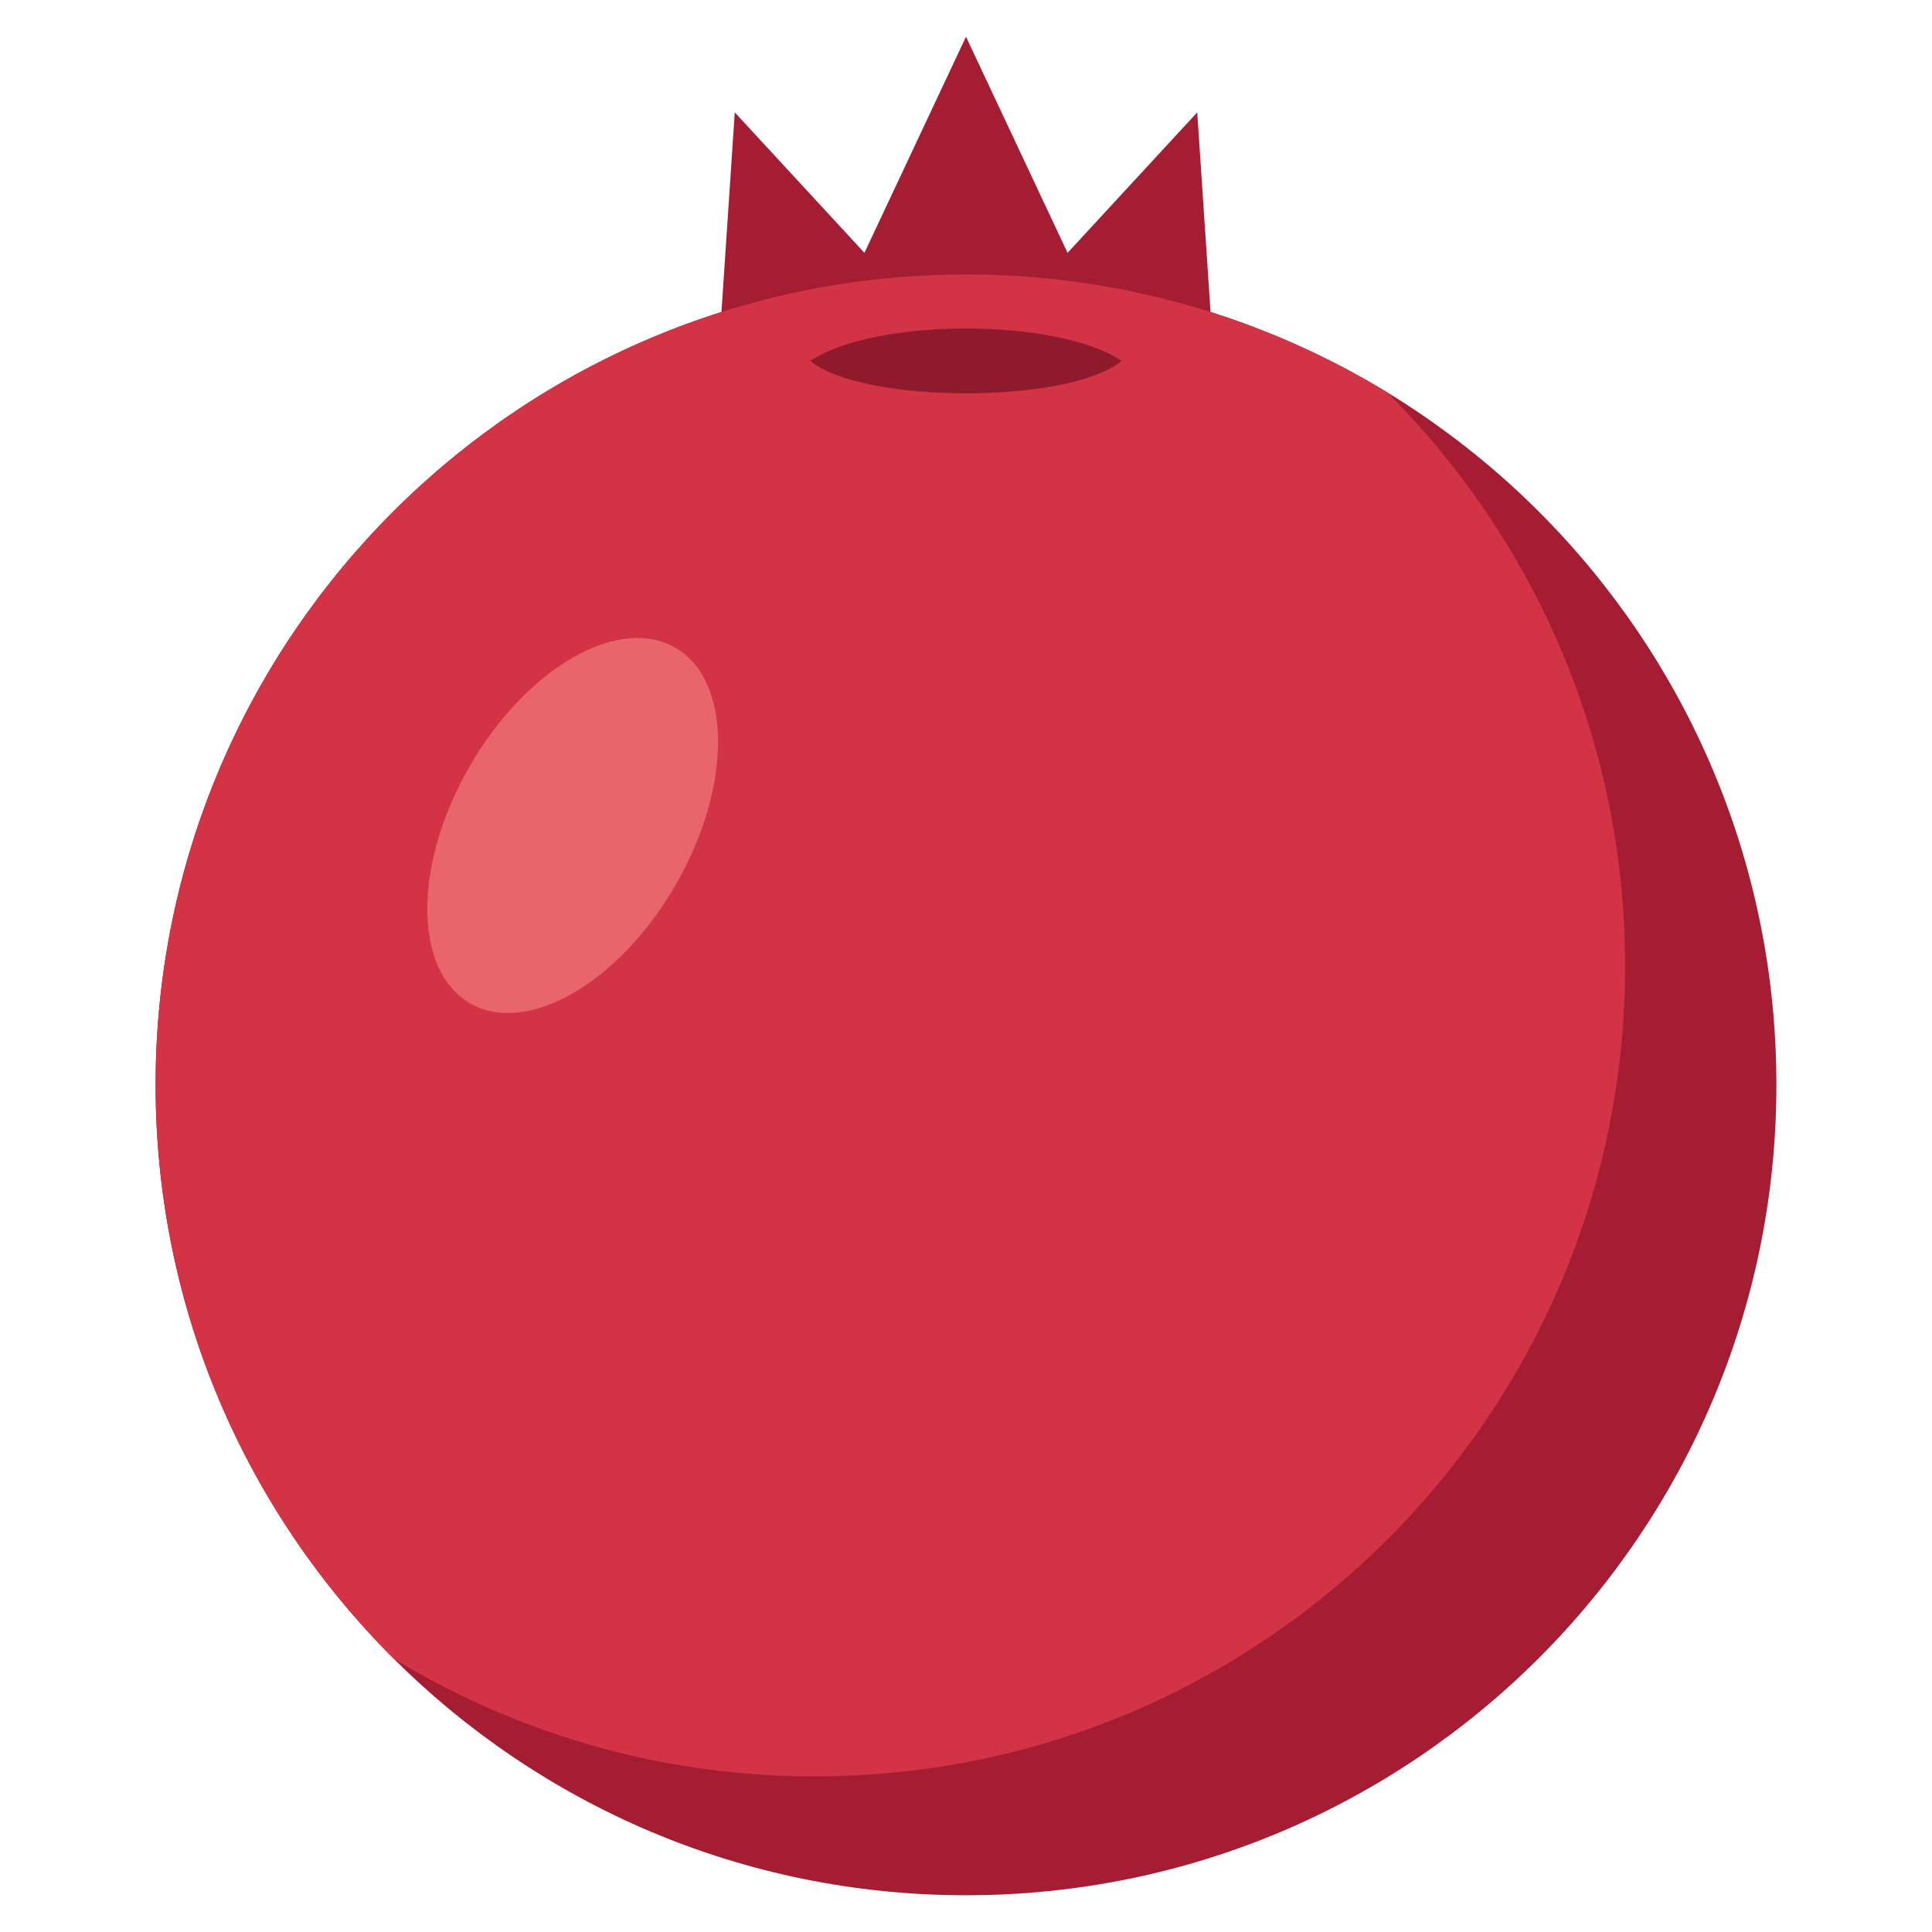
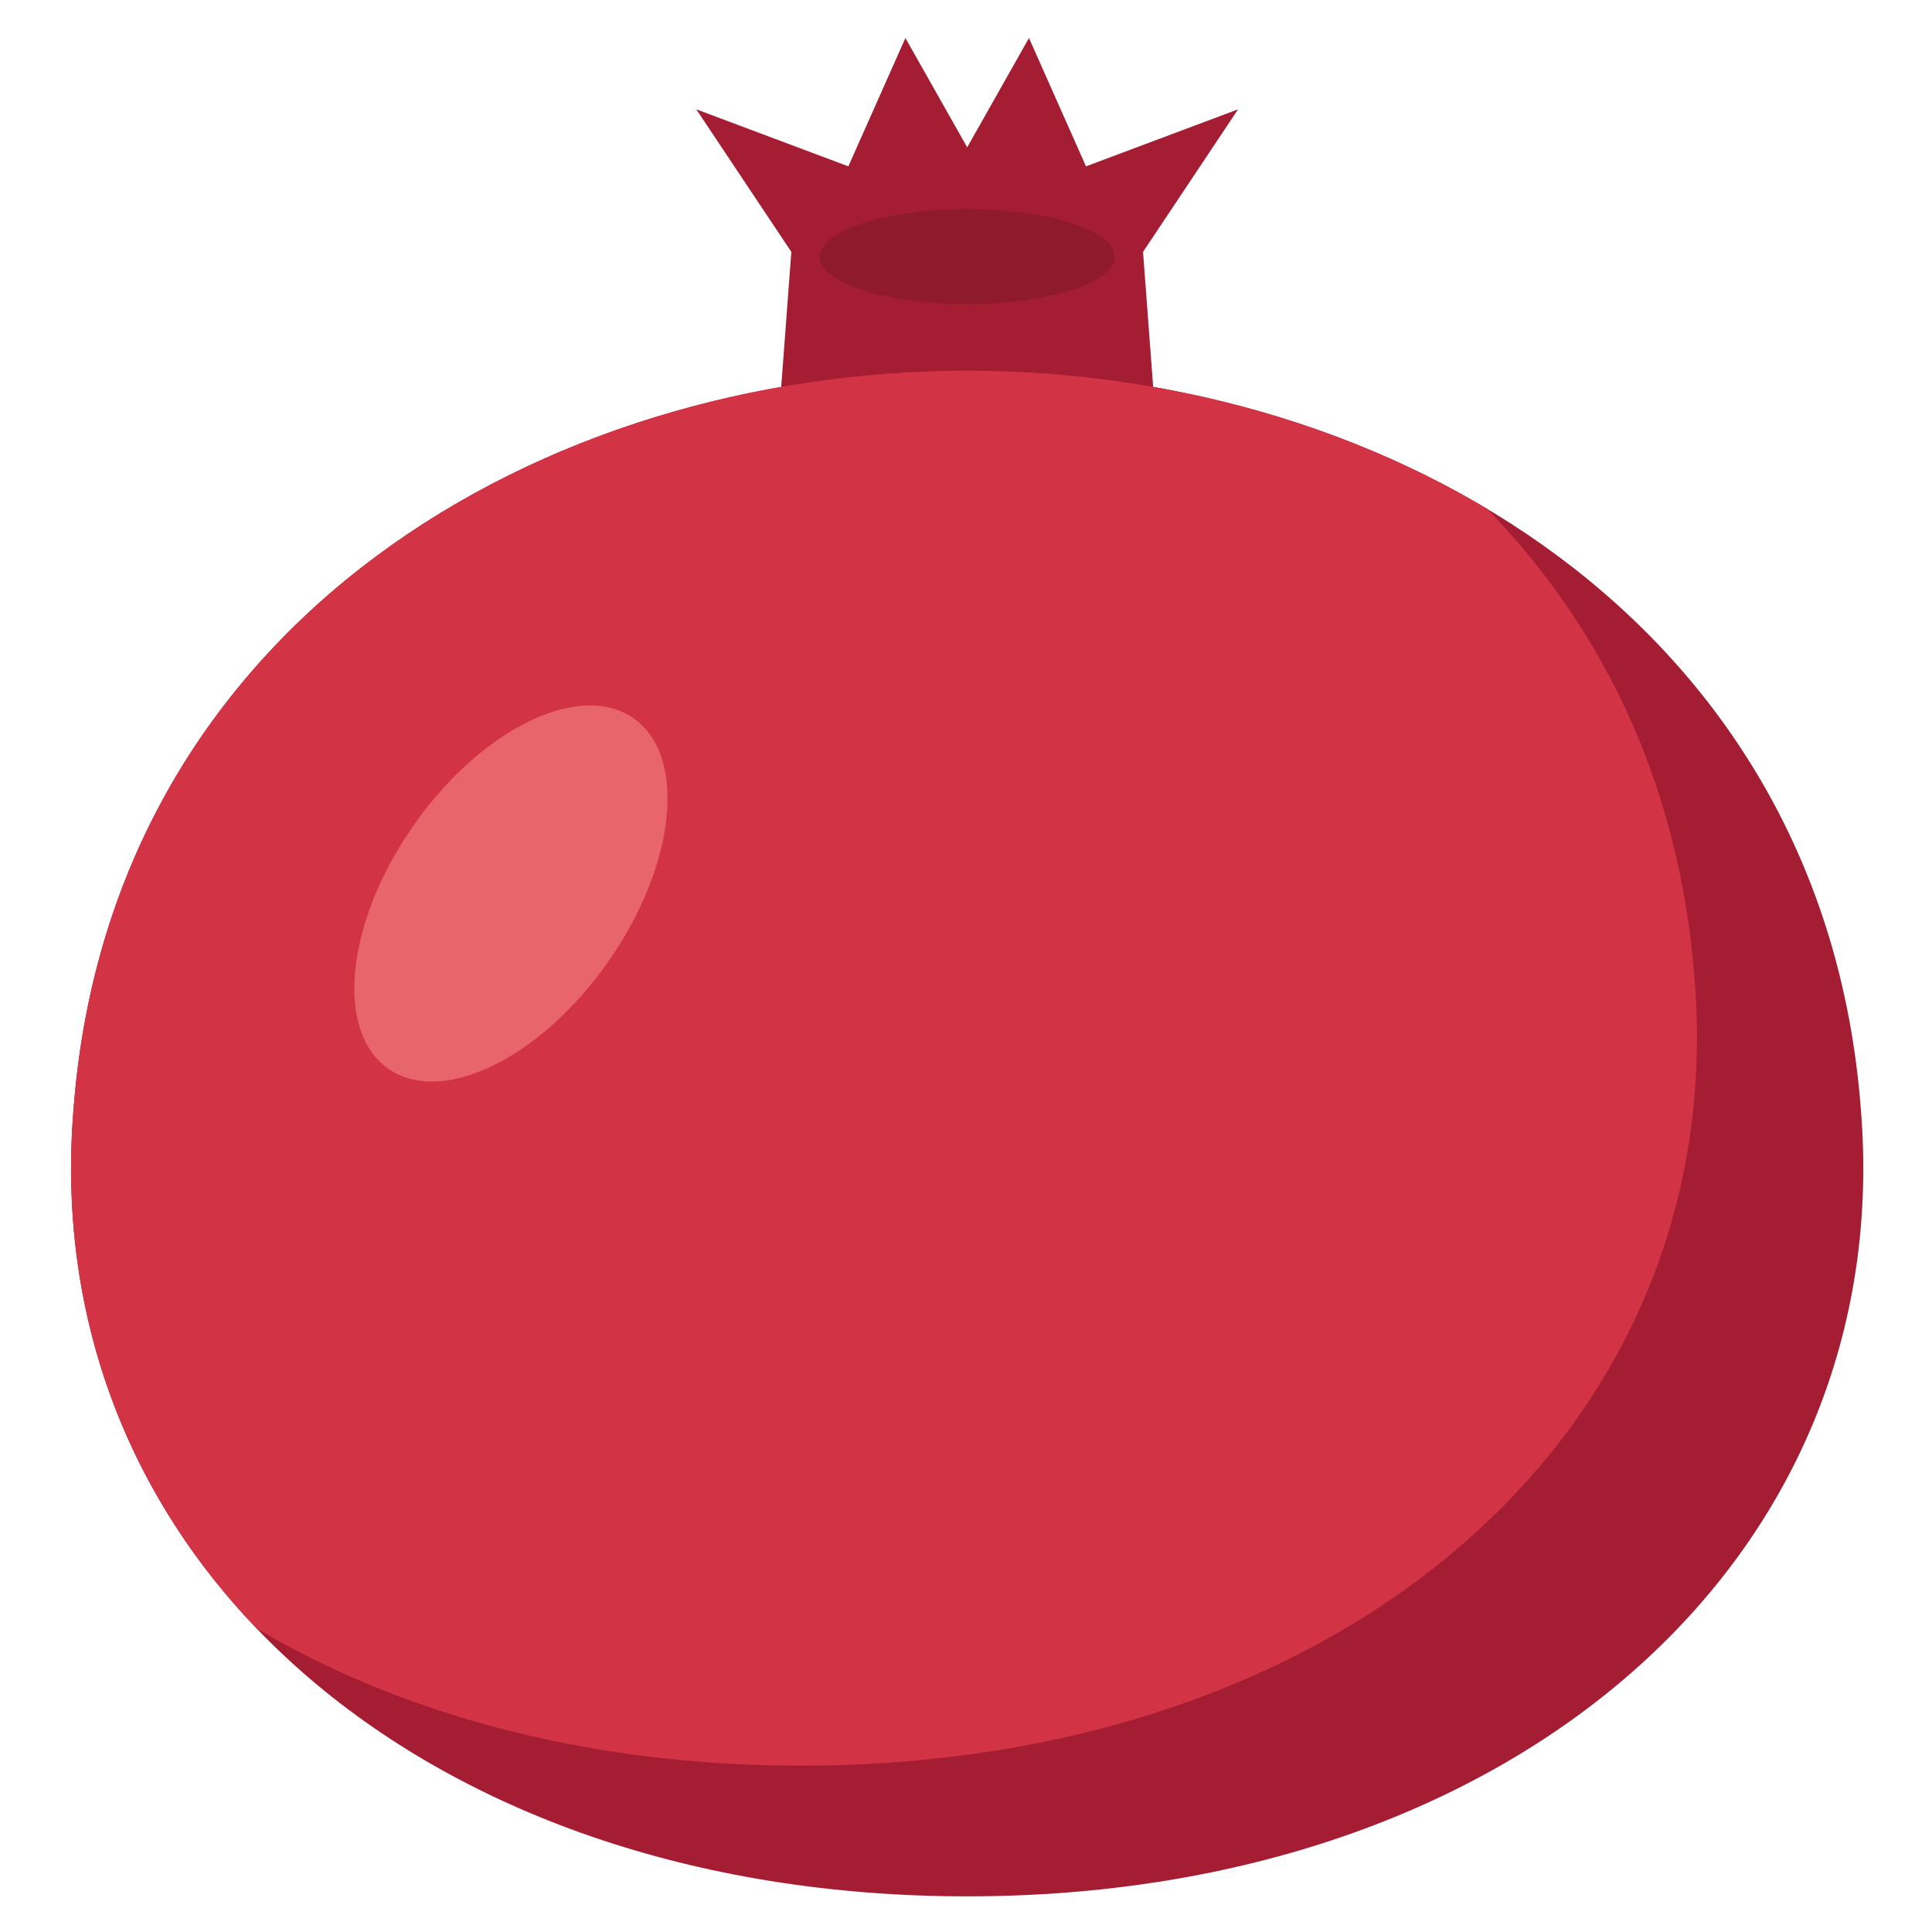
- <svg xmlns="http://www.w3.org/2000/svg" viewBox="65 88 894 894">
-   <path fill="#A51D33" d="M395 290L405 140L465 205L512 105L559 205L619 140L629 290Z" />
+ <svg xmlns="http://www.w3.org/2000/svg" viewBox="105 144 813 813">
+   <path fill="#A51D33" d="M432 330L438 250L398 190L462 214L486 160L512 206L538 160L562 214L626 190L586 250L592 330Z" />
+   <ellipse cx="512" cy="252" rx="62" ry="20" fill="#8E1A2C" />
  <clipPath id="c8">
-     <path d="M137 590a375 375 0 1 0 750 0a375 375 0 1 0 -750 0Z" />
+     <path d="M512 300C690 300 872 405 888 610C904 800 742 942 512 942C282 942 120 800 136 610C152 405 334 300 512 300Z" />
  </clipPath>
  <g clip-path="url(#c8)">
-     <path fill="#A51D33" d="M137 590a375 375 0 1 0 750 0a375 375 0 1 0 -750 0Z" />
-     <path fill="#D23345" d="M137 590a375 375 0 1 0 750 0a375 375 0 1 0 -750 0Z" transform="translate(-70 -55)" />
-     <ellipse cx="330" cy="470" rx="55" ry="95" fill="#E8656C" transform="rotate(30 330 470)" />
-     <path fill="#8E1A2C" d="M440 255C470 235 554 235 584 255C560 275 464 275 440 255Z" />
+     <path fill="#A51D33" d="M512 300C690 300 872 405 888 610C904 800 742 942 512 942C282 942 120 800 136 610C152 405 334 300 512 300Z" />
+     <path fill="#D23345" d="M512 300C690 300 872 405 888 610C904 800 742 942 512 942C282 942 120 800 136 610C152 405 334 300 512 300Z" transform="translate(-70 -55)" />
+     <ellipse cx="320" cy="520" rx="50" ry="90" fill="#E8656C" transform="rotate(35 320 520)" />
  </g>
</svg>
